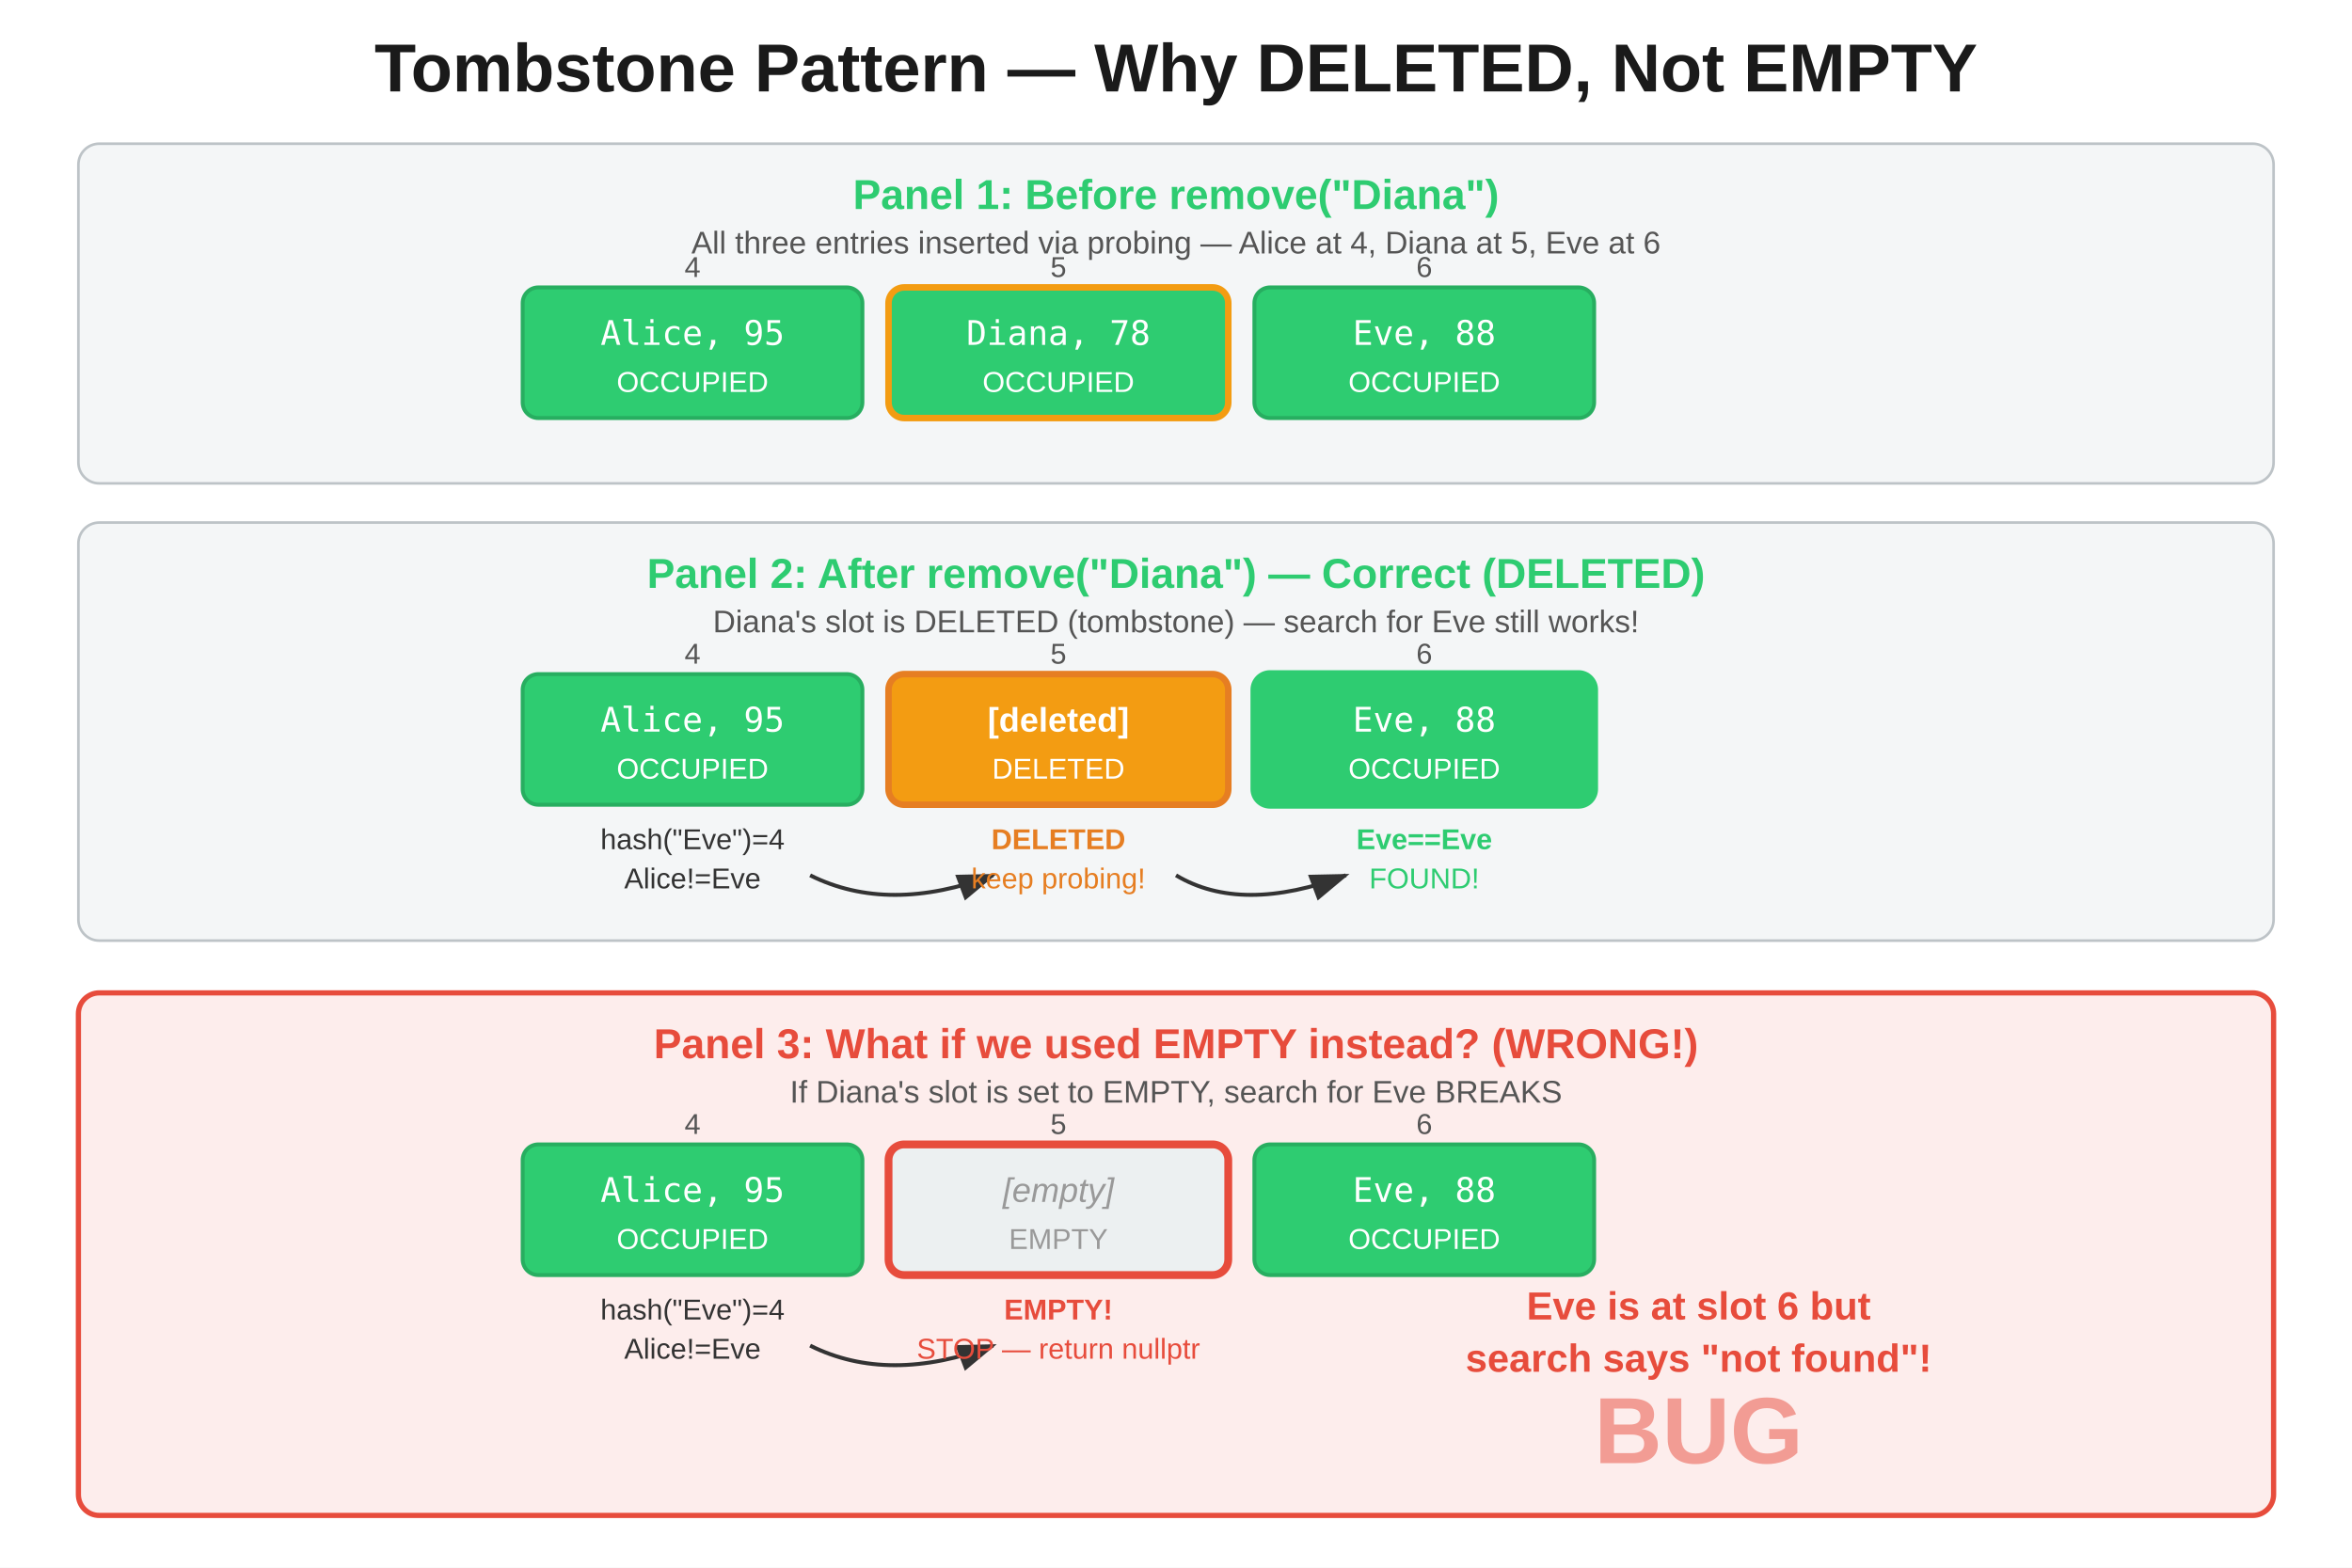
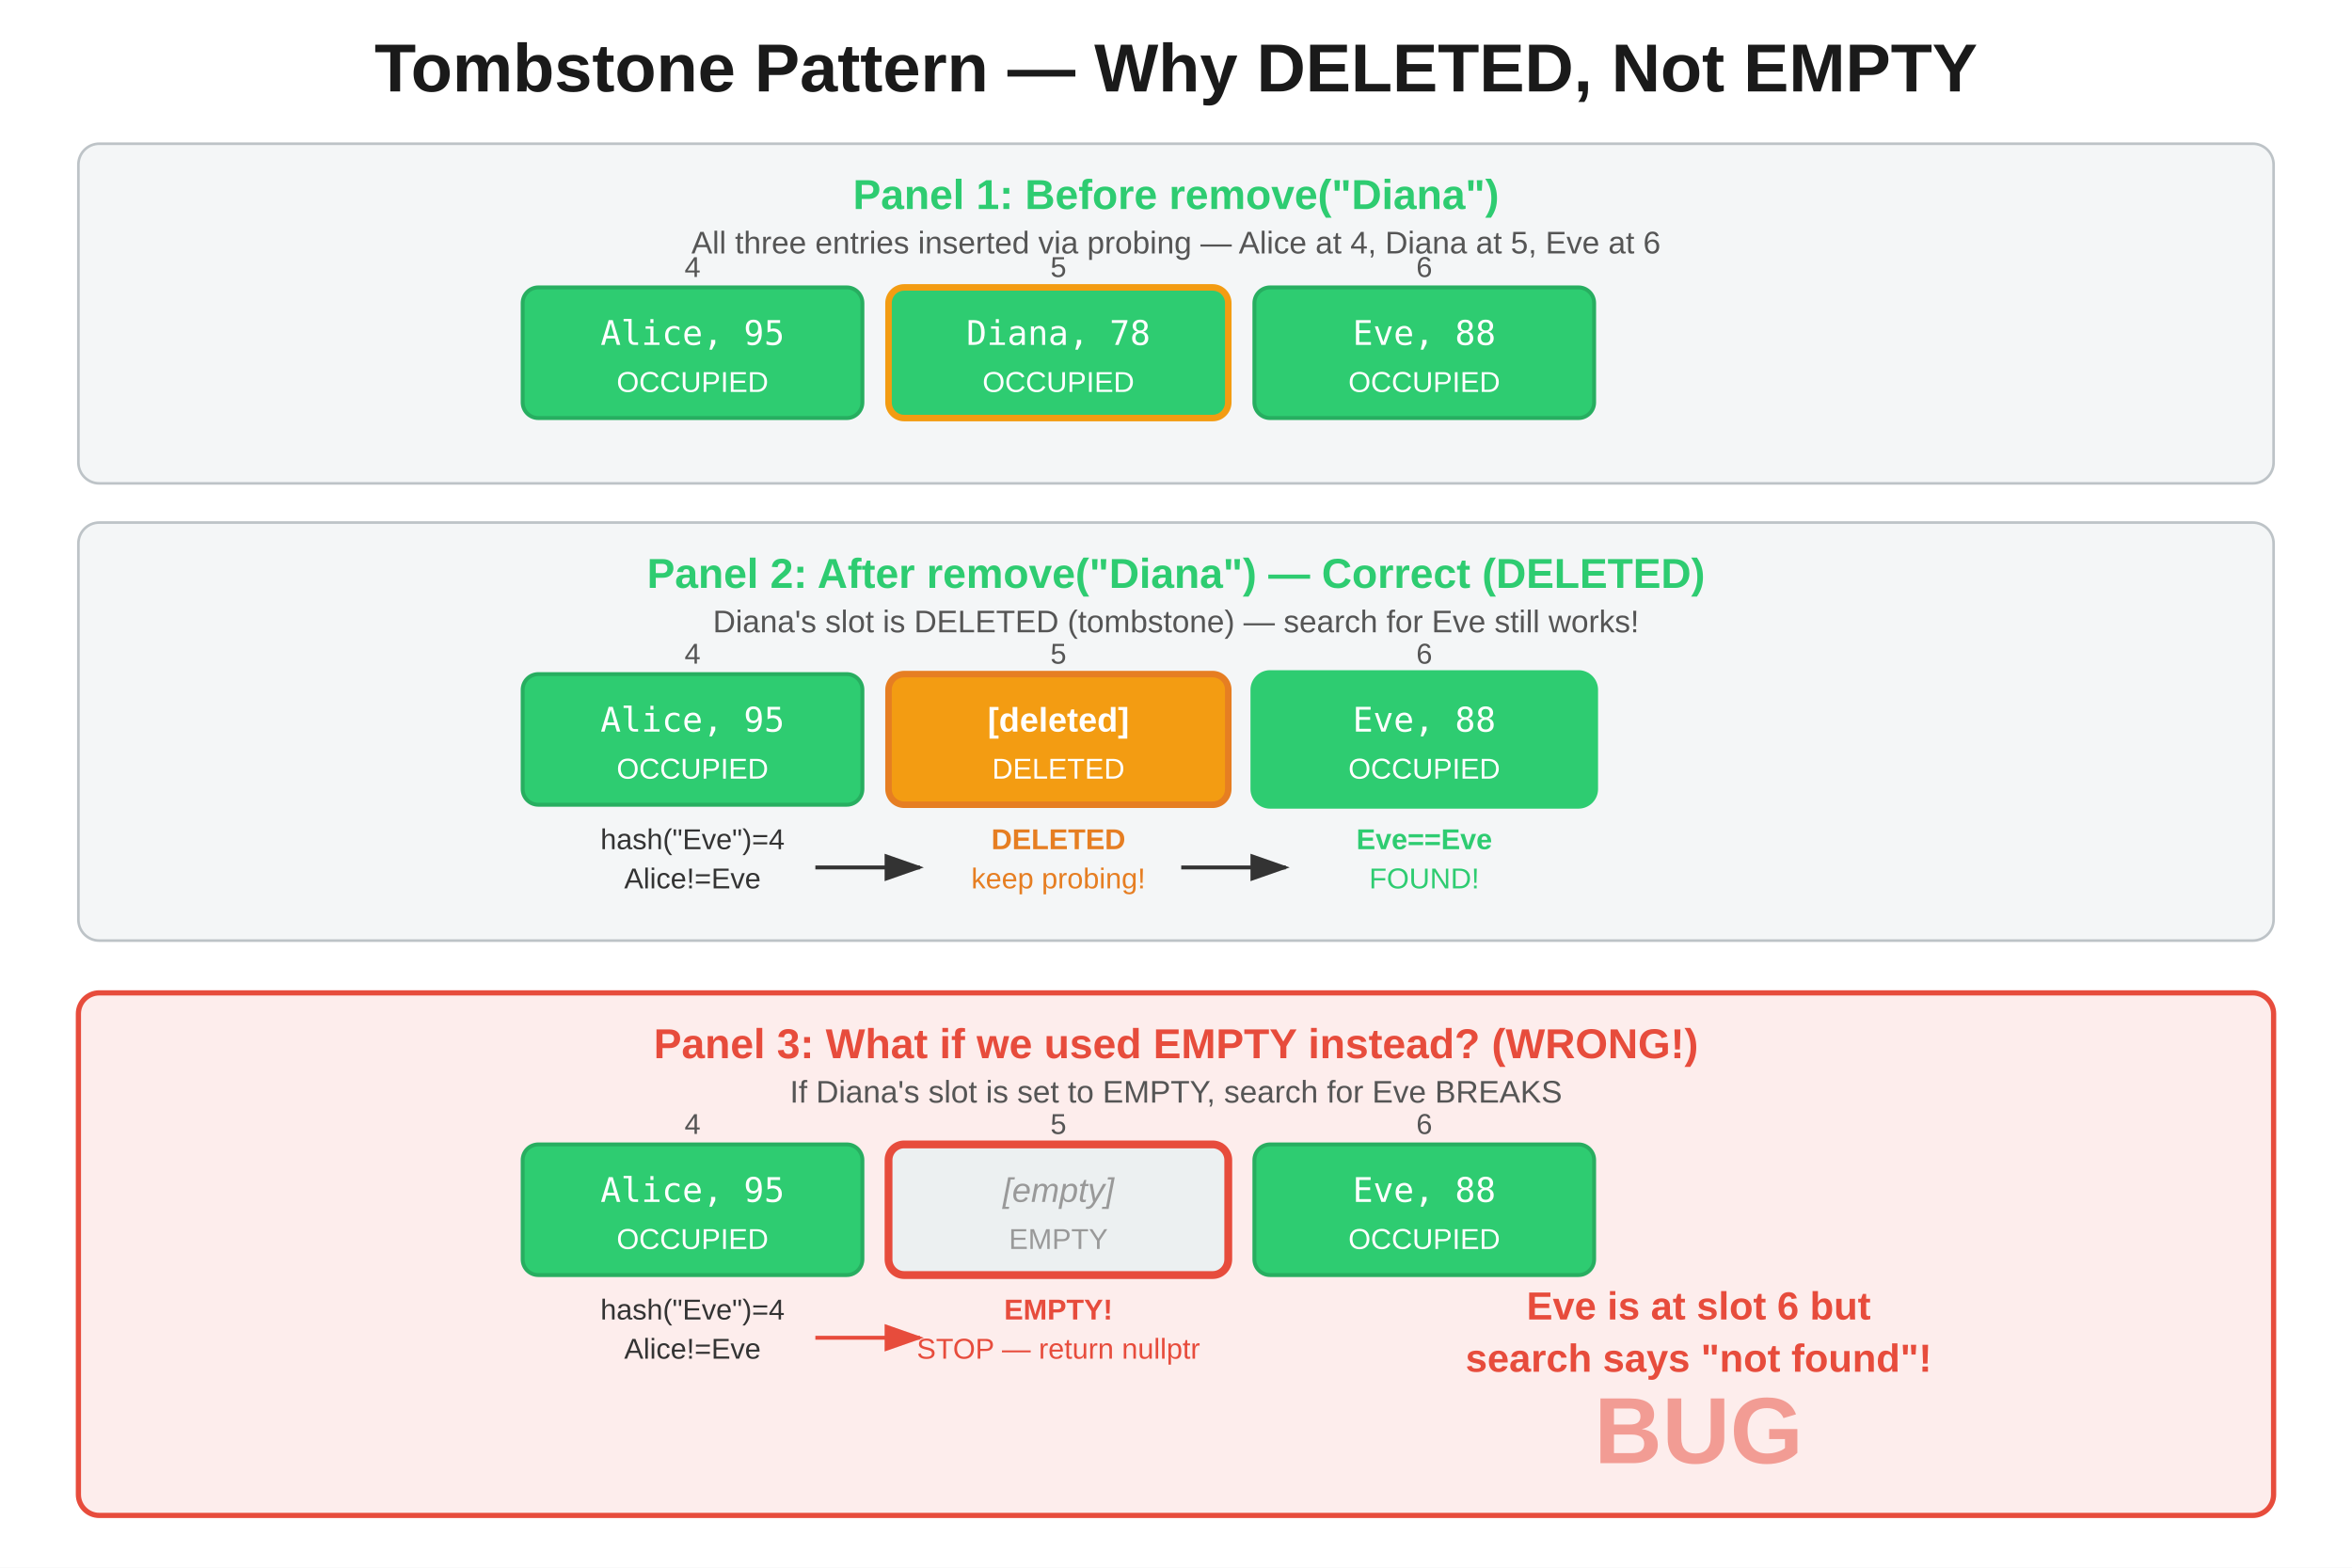
<svg xmlns="http://www.w3.org/2000/svg" viewBox="0 0 900 600" font-family="'Segoe UI', Arial, sans-serif">
  <rect width="100%" height="100%" fill="white" />
  <defs>
    <marker id="arrowW" markerWidth="10" markerHeight="7" refX="9" refY="3.5" orient="auto">
      <polygon points="0 0, 10 3.5, 0 7" fill="#333" />
    </marker>
    <marker id="arrowG2" markerWidth="10" markerHeight="7" refX="9" refY="3.5" orient="auto">
      <polygon points="0 0, 10 3.5, 0 7" fill="#2ecc71" />
    </marker>
    <marker id="arrowR2" markerWidth="10" markerHeight="7" refX="9" refY="3.5" orient="auto">
      <polygon points="0 0, 10 3.5, 0 7" fill="#e74c3c" />
    </marker>
  </defs>
  <text x="450" y="35" text-anchor="middle" fill="#1a1a1a" font-size="26" font-weight="bold">Tombstone Pattern — Why DELETED, Not EMPTY</text>
  <rect x="30" y="55" width="840" height="130" rx="8" fill="#f4f6f7" stroke="#bdc3c7" stroke-width="1" />
  <text x="450" y="80" text-anchor="middle" fill="#2ecc71" font-size="16" font-weight="bold">Panel 1: Before remove("Diana")</text>
  <text x="450" y="97" text-anchor="middle" fill="#555" font-size="12">All three entries inserted via probing — Alice at 4, Diana at 5, Eve at 6</text>
  <rect x="200" y="110" width="130" height="50" rx="6" fill="#2ecc71" stroke="#27ae60" stroke-width="1.5" />
  <text x="265" y="132" text-anchor="middle" fill="#fff" font-size="13" font-family="'Consolas', monospace">Alice, 95</text>
  <text x="265" y="150" text-anchor="middle" fill="#fff" font-size="11">OCCUPIED</text>
  <text x="265" y="106" text-anchor="middle" fill="#555" font-size="11">4</text>
  <rect x="340" y="110" width="130" height="50" rx="6" fill="#2ecc71" stroke="#f39c12" stroke-width="2.5" />
  <text x="405" y="132" text-anchor="middle" fill="#fff" font-size="13" font-family="'Consolas', monospace">Diana, 78</text>
  <text x="405" y="150" text-anchor="middle" fill="#fff" font-size="11">OCCUPIED</text>
  <text x="405" y="106" text-anchor="middle" fill="#555" font-size="11">5</text>
  <rect x="480" y="110" width="130" height="50" rx="6" fill="#2ecc71" stroke="#27ae60" stroke-width="1.5" />
  <text x="545" y="132" text-anchor="middle" fill="#fff" font-size="13" font-family="'Consolas', monospace">Eve, 88</text>
  <text x="545" y="150" text-anchor="middle" fill="#fff" font-size="11">OCCUPIED</text>
  <text x="545" y="106" text-anchor="middle" fill="#555" font-size="11">6</text>
  <rect x="30" y="200" width="840" height="160" rx="8" fill="#f4f6f7" stroke="#bdc3c7" stroke-width="1" />
  <text x="450" y="225" text-anchor="middle" fill="#2ecc71" font-size="16" font-weight="bold">Panel 2: After remove("Diana") — Correct (DELETED)</text>
  <text x="450" y="242" text-anchor="middle" fill="#555" font-size="12">Diana's slot is DELETED (tombstone) — search for Eve still works!</text>
  <rect x="200" y="258" width="130" height="50" rx="6" fill="#2ecc71" stroke="#27ae60" stroke-width="1.5" />
  <text x="265" y="280" text-anchor="middle" fill="#fff" font-size="13" font-family="'Consolas', monospace">Alice, 95</text>
  <text x="265" y="298" text-anchor="middle" fill="#fff" font-size="11">OCCUPIED</text>
  <text x="265" y="254" text-anchor="middle" fill="#555" font-size="11">4</text>
  <rect x="340" y="258" width="130" height="50" rx="6" fill="#f39c12" stroke="#e67e22" stroke-width="2.5" />
  <text x="405" y="280" text-anchor="middle" fill="#fff" font-size="13" font-weight="bold">[deleted]</text>
  <text x="405" y="298" text-anchor="middle" fill="#fff" font-size="11">DELETED</text>
  <text x="405" y="254" text-anchor="middle" fill="#555" font-size="11">5</text>
  <rect x="480" y="258" width="130" height="50" rx="6" fill="#2ecc71" stroke="#2ecc71" stroke-width="3" />
  <text x="545" y="280" text-anchor="middle" fill="#fff" font-size="13" font-family="'Consolas', monospace">Eve, 88</text>
  <text x="545" y="298" text-anchor="middle" fill="#fff" font-size="11">OCCUPIED</text>
  <text x="545" y="254" text-anchor="middle" fill="#555" font-size="11">6</text>
  <text x="265" y="325" text-anchor="middle" fill="#333" font-size="11">hash("Eve")=4</text>
  <text x="265" y="340" text-anchor="middle" fill="#333" font-size="11">Alice!=Eve</text>
-   <path d="M310,335 Q340,350 380,335" stroke="#333" stroke-width="1.5" fill="none" marker-end="url(#arrowW)" />
+   <line x1="312" y1="332" x2="352" y2="332" stroke="#333" stroke-width="1.5" marker-end="url(#arrowW)" />
  <text x="405" y="325" text-anchor="middle" fill="#e67e22" font-size="11" font-weight="bold">DELETED</text>
  <text x="405" y="340" text-anchor="middle" fill="#e67e22" font-size="11">keep probing!</text>
-   <path d="M450,335 Q475,350 515,335" stroke="#333" stroke-width="1.5" fill="none" marker-end="url(#arrowW)" />
+   <line x1="452" y1="332" x2="492" y2="332" stroke="#333" stroke-width="1.5" marker-end="url(#arrowW)" />
  <text x="545" y="325" text-anchor="middle" fill="#2ecc71" font-size="11" font-weight="bold">Eve==Eve</text>
  <text x="545" y="340" text-anchor="middle" fill="#2ecc71" font-size="11">FOUND!</text>
  <rect x="30" y="380" width="840" height="200" rx="8" fill="#fdedec" stroke="#e74c3c" stroke-width="2" />
  <text x="450" y="405" text-anchor="middle" fill="#e74c3c" font-size="16" font-weight="bold">Panel 3: What if we used EMPTY instead? (WRONG!)</text>
  <text x="450" y="422" text-anchor="middle" fill="#555" font-size="12">If Diana's slot is set to EMPTY, search for Eve BREAKS</text>
  <rect x="200" y="438" width="130" height="50" rx="6" fill="#2ecc71" stroke="#27ae60" stroke-width="1.5" />
  <text x="265" y="460" text-anchor="middle" fill="#fff" font-size="13" font-family="'Consolas', monospace">Alice, 95</text>
  <text x="265" y="478" text-anchor="middle" fill="#fff" font-size="11">OCCUPIED</text>
  <text x="265" y="434" text-anchor="middle" fill="#555" font-size="11">4</text>
  <rect x="340" y="438" width="130" height="50" rx="6" fill="#ecf0f1" stroke="#e74c3c" stroke-width="3" />
  <text x="405" y="460" text-anchor="middle" fill="#999" font-size="13" font-style="italic">[empty]</text>
  <text x="405" y="478" text-anchor="middle" fill="#999" font-size="11">EMPTY</text>
  <text x="405" y="434" text-anchor="middle" fill="#555" font-size="11">5</text>
  <rect x="480" y="438" width="130" height="50" rx="6" fill="#2ecc71" stroke="#27ae60" stroke-width="1.5" />
  <text x="545" y="460" text-anchor="middle" fill="#fff" font-size="13" font-family="'Consolas', monospace">Eve, 88</text>
  <text x="545" y="478" text-anchor="middle" fill="#fff" font-size="11">OCCUPIED</text>
  <text x="545" y="434" text-anchor="middle" fill="#555" font-size="11">6</text>
  <text x="265" y="505" text-anchor="middle" fill="#333" font-size="11">hash("Eve")=4</text>
  <text x="265" y="520" text-anchor="middle" fill="#333" font-size="11">Alice!=Eve</text>
-   <path d="M310,515 Q340,530 380,515" stroke="#333" stroke-width="1.5" fill="none" marker-end="url(#arrowW)" />
+   <line x1="312" y1="512" x2="352" y2="512" stroke="#e74c3c" stroke-width="1.5" marker-end="url(#arrowR2)" />
  <text x="405" y="505" text-anchor="middle" fill="#e74c3c" font-size="11" font-weight="bold">EMPTY!</text>
  <text x="405" y="520" text-anchor="middle" fill="#e74c3c" font-size="11">STOP — return nullptr</text>
  <text x="650" y="505" text-anchor="middle" fill="#e74c3c" font-size="15" font-weight="bold">Eve is at slot 6 but</text>
  <text x="650" y="525" text-anchor="middle" fill="#e74c3c" font-size="15" font-weight="bold">search says "not found"!</text>
  <text x="650" y="560" text-anchor="middle" fill="#e74c3c" font-size="36" font-weight="bold" opacity="0.5">BUG</text>
</svg>
